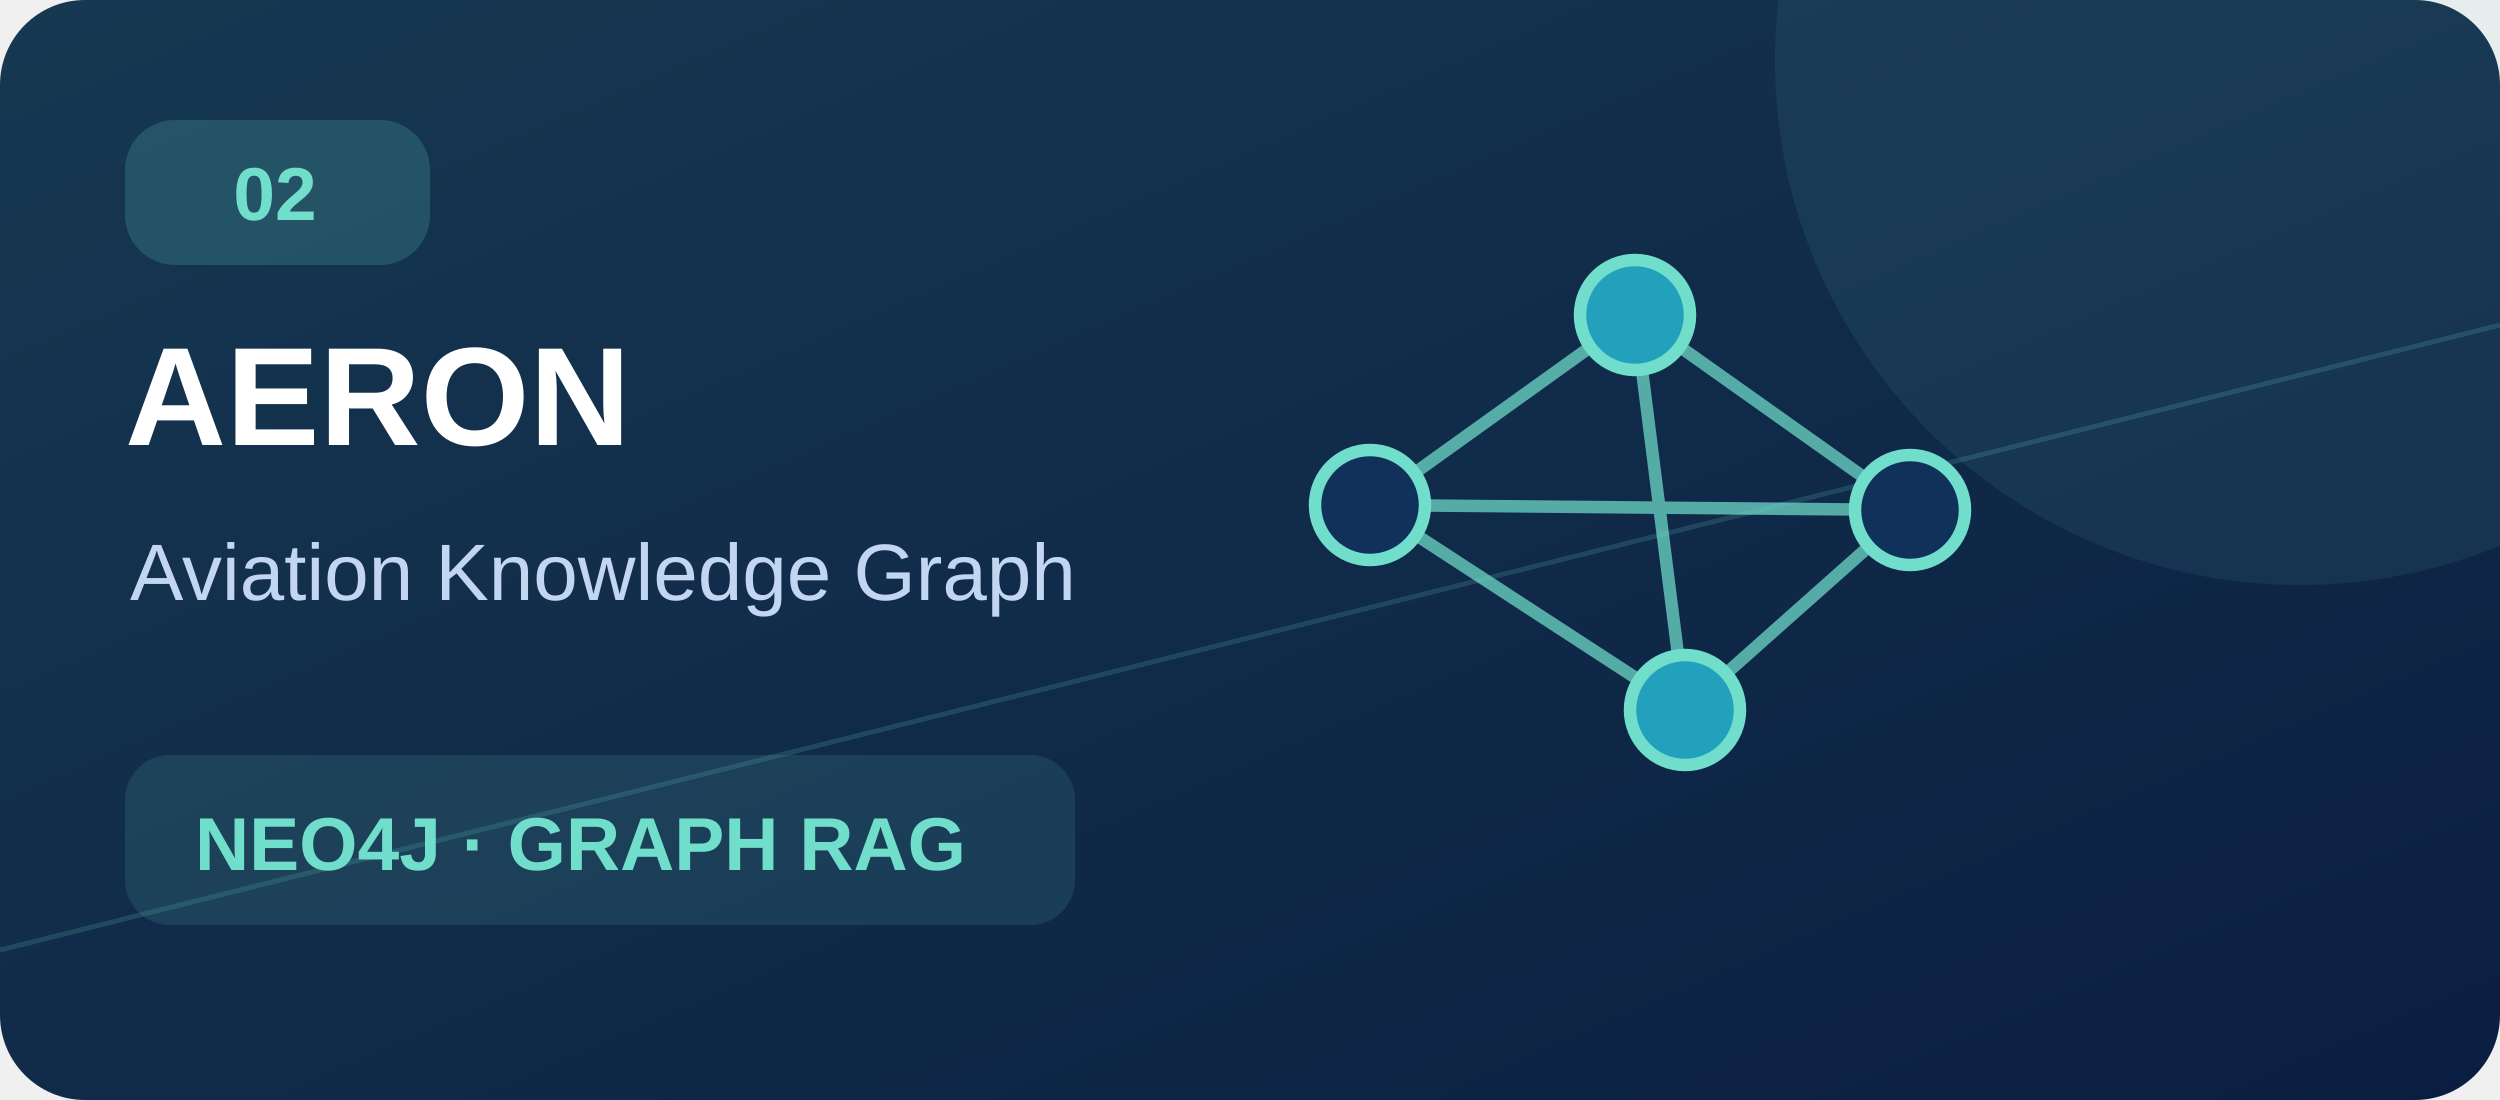
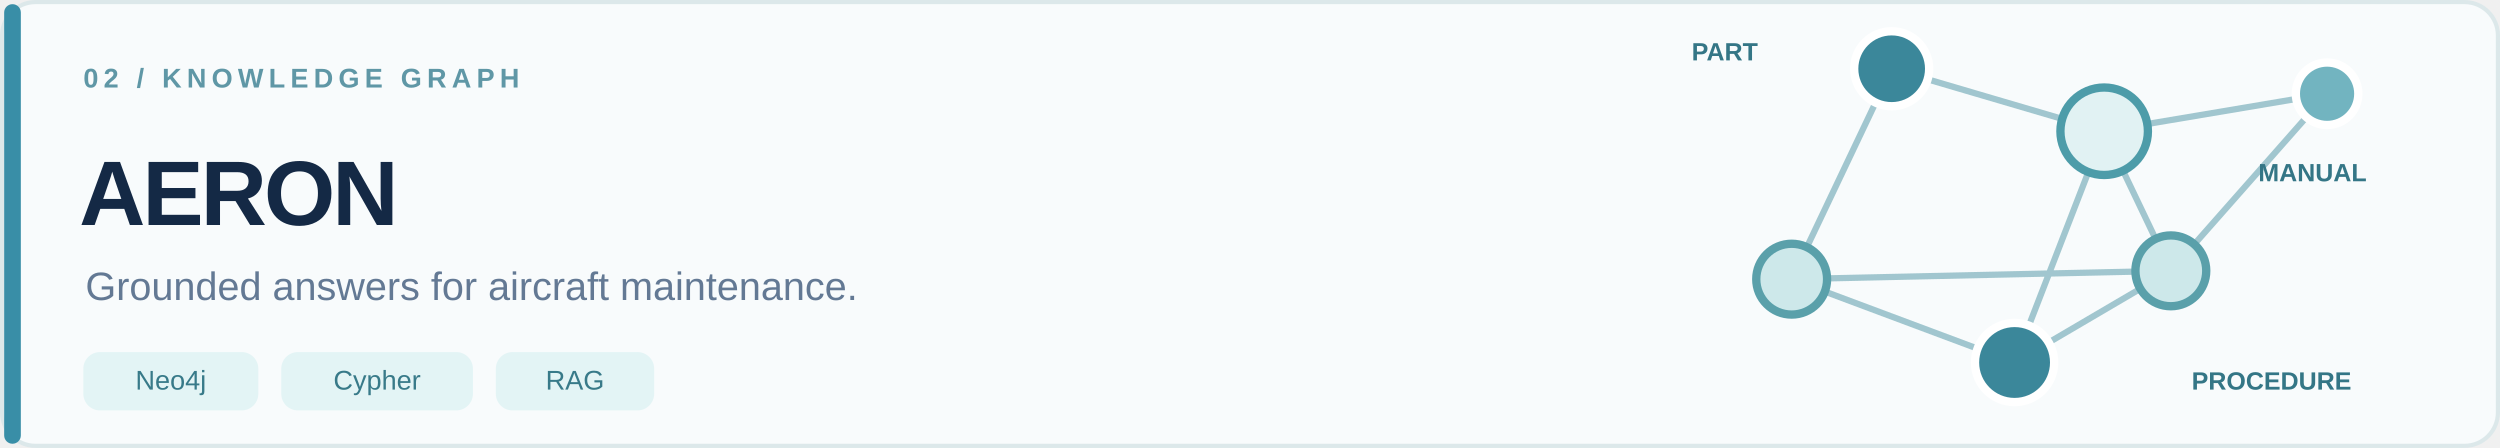
- <svg xmlns="http://www.w3.org/2000/svg" width="500" height="220" viewBox="0 0 500 220" role="img" aria-label="AERON">
-   <defs>
-     <linearGradient id="cardBg" x1="0" y1="0" x2="1" y2="1">
-       <stop stop-color="#163851" />
-       <stop offset="1" stop-color="#0B1E42" />
-     </linearGradient>
-   </defs>
-   <rect width="500" height="220" rx="17" fill="url(#cardBg)" />
-   <path d="M0 190L500 65" stroke="#70DECB" stroke-width="1" opacity=".16" />
-   <circle cx="460" cy="12" r="105" fill="#70DECB" opacity=".08" />
-   <rect x="25" y="24" rx="10" width="61" height="29" fill="#70DECB" opacity=".18" />
-   <text x="55" y="44" font-family="Arial, Helvetica, sans-serif" font-size="15" fill="#70DECB" text-anchor="middle" font-weight="700">02</text>
-   <text x="25" y="89" font-family="Arial, Helvetica, sans-serif" font-size="28" font-weight="800" fill="#FFFFFF">AERON</text>
-   <text x="26" y="120" font-family="Arial, Helvetica, sans-serif" font-size="16" fill="#C3D6F1">Aviation Knowledge Graph</text>
-   <rect x="25" y="151" rx="9" width="190" height="34" fill="#70DECB" opacity=".12" />
-   <text x="39" y="174" font-family="Arial, Helvetica, sans-serif" font-size="15" fill="#70DECB" font-weight="700">NEO4J · GRAPH RAG</text>
-   <g transform="translate(327 94)" stroke="#70DECB" stroke-width="2.5">
-     <path d="M-53 7L0 -31L55 8L10 48L-53 7M0 -31L10 48M-53 7L55 8" fill="none" opacity=".72" />
-     <circle cx="-53" cy="7" r="11" fill="#0F315A" />
-     <circle cx="0" cy="-31" r="11" fill="#23A1BC" />
-     <circle cx="55" cy="8" r="11" fill="#0F315A" />
-     <circle cx="10" cy="48" r="11" fill="#23A1BC" />
+ <svg xmlns="http://www.w3.org/2000/svg" width="1200" height="215" viewBox="0 0 1200 215" role="img" aria-label="AERON graph RAG project">
+   <rect x="1" y="1" width="1198" height="213" rx="16" fill="#F8FBFC" stroke="#DCE8EA" stroke-width="2" />
+   <rect x="2" y="2" width="8" height="211" rx="4" fill="#398EA7" />
+   <text x="40" y="42" font-family="Arial, Helvetica, sans-serif" font-size="13" font-weight="700" letter-spacing="2.5" fill="#5F97A6">02 / KNOWLEDGE GRAPH</text>
+   <text x="38" y="108" font-family="Arial, Helvetica, sans-serif" font-size="44" font-weight="750" letter-spacing="-1.4" fill="#142945">AERON</text>
+   <text x="41" y="144" font-family="Arial, Helvetica, sans-serif" font-size="19" fill="#637994">Grounded answers for aircraft maintenance.</text>
+   <rect x="40" y="169" width="84" height="28" rx="8" fill="#E3F4F5" />
+   <text x="82" y="187" text-anchor="middle" font-family="Arial, Helvetica, sans-serif" font-size="13" fill="#387A89">Neo4j</text>
+   <rect x="135" y="169" width="92" height="28" rx="8" fill="#E3F4F5" />
+   <text x="181" y="187" text-anchor="middle" font-family="Arial, Helvetica, sans-serif" font-size="13" fill="#387A89">Cypher</text>
+   <rect x="238" y="169" width="76" height="28" rx="8" fill="#E3F4F5" />
+   <text x="276" y="187" text-anchor="middle" font-family="Arial, Helvetica, sans-serif" font-size="13" fill="#387A89">RAG</text>
+   <g stroke="#93BEC7" stroke-width="3" fill="none">
+     <path d="M908 33L1010 63L1117 45M908 33L860 134L967 174L1042 130L1117 45M860 134L1042 130L1010 63L967 174" opacity=".86" />
+   </g>
+   <g stroke="#FFFFFF" stroke-width="4">
+     <circle cx="908" cy="33" r="18" fill="#3B879A" />
+     <circle cx="1010" cy="63" r="21" fill="#E1F2F3" stroke="#4D9CA9" />
+     <circle cx="1117" cy="45" r="15" fill="#72B4C0" />
+     <circle cx="860" cy="134" r="17" fill="#CDE8EA" stroke="#5AA0AA" />
+     <circle cx="967" cy="174" r="19" fill="#3B879A" />
+     <circle cx="1042" cy="130" r="17" fill="#CDE8EA" stroke="#5AA0AA" />
+   </g>
+   <g font-family="Arial, Helvetica, sans-serif" font-size="12" fill="#347686" font-weight="700">
+     <text x="812" y="29">PART</text>
+     <text x="1052" y="187">PROCEDURE</text>
+     <text x="1084" y="87">MANUAL</text>
  </g>
</svg>
